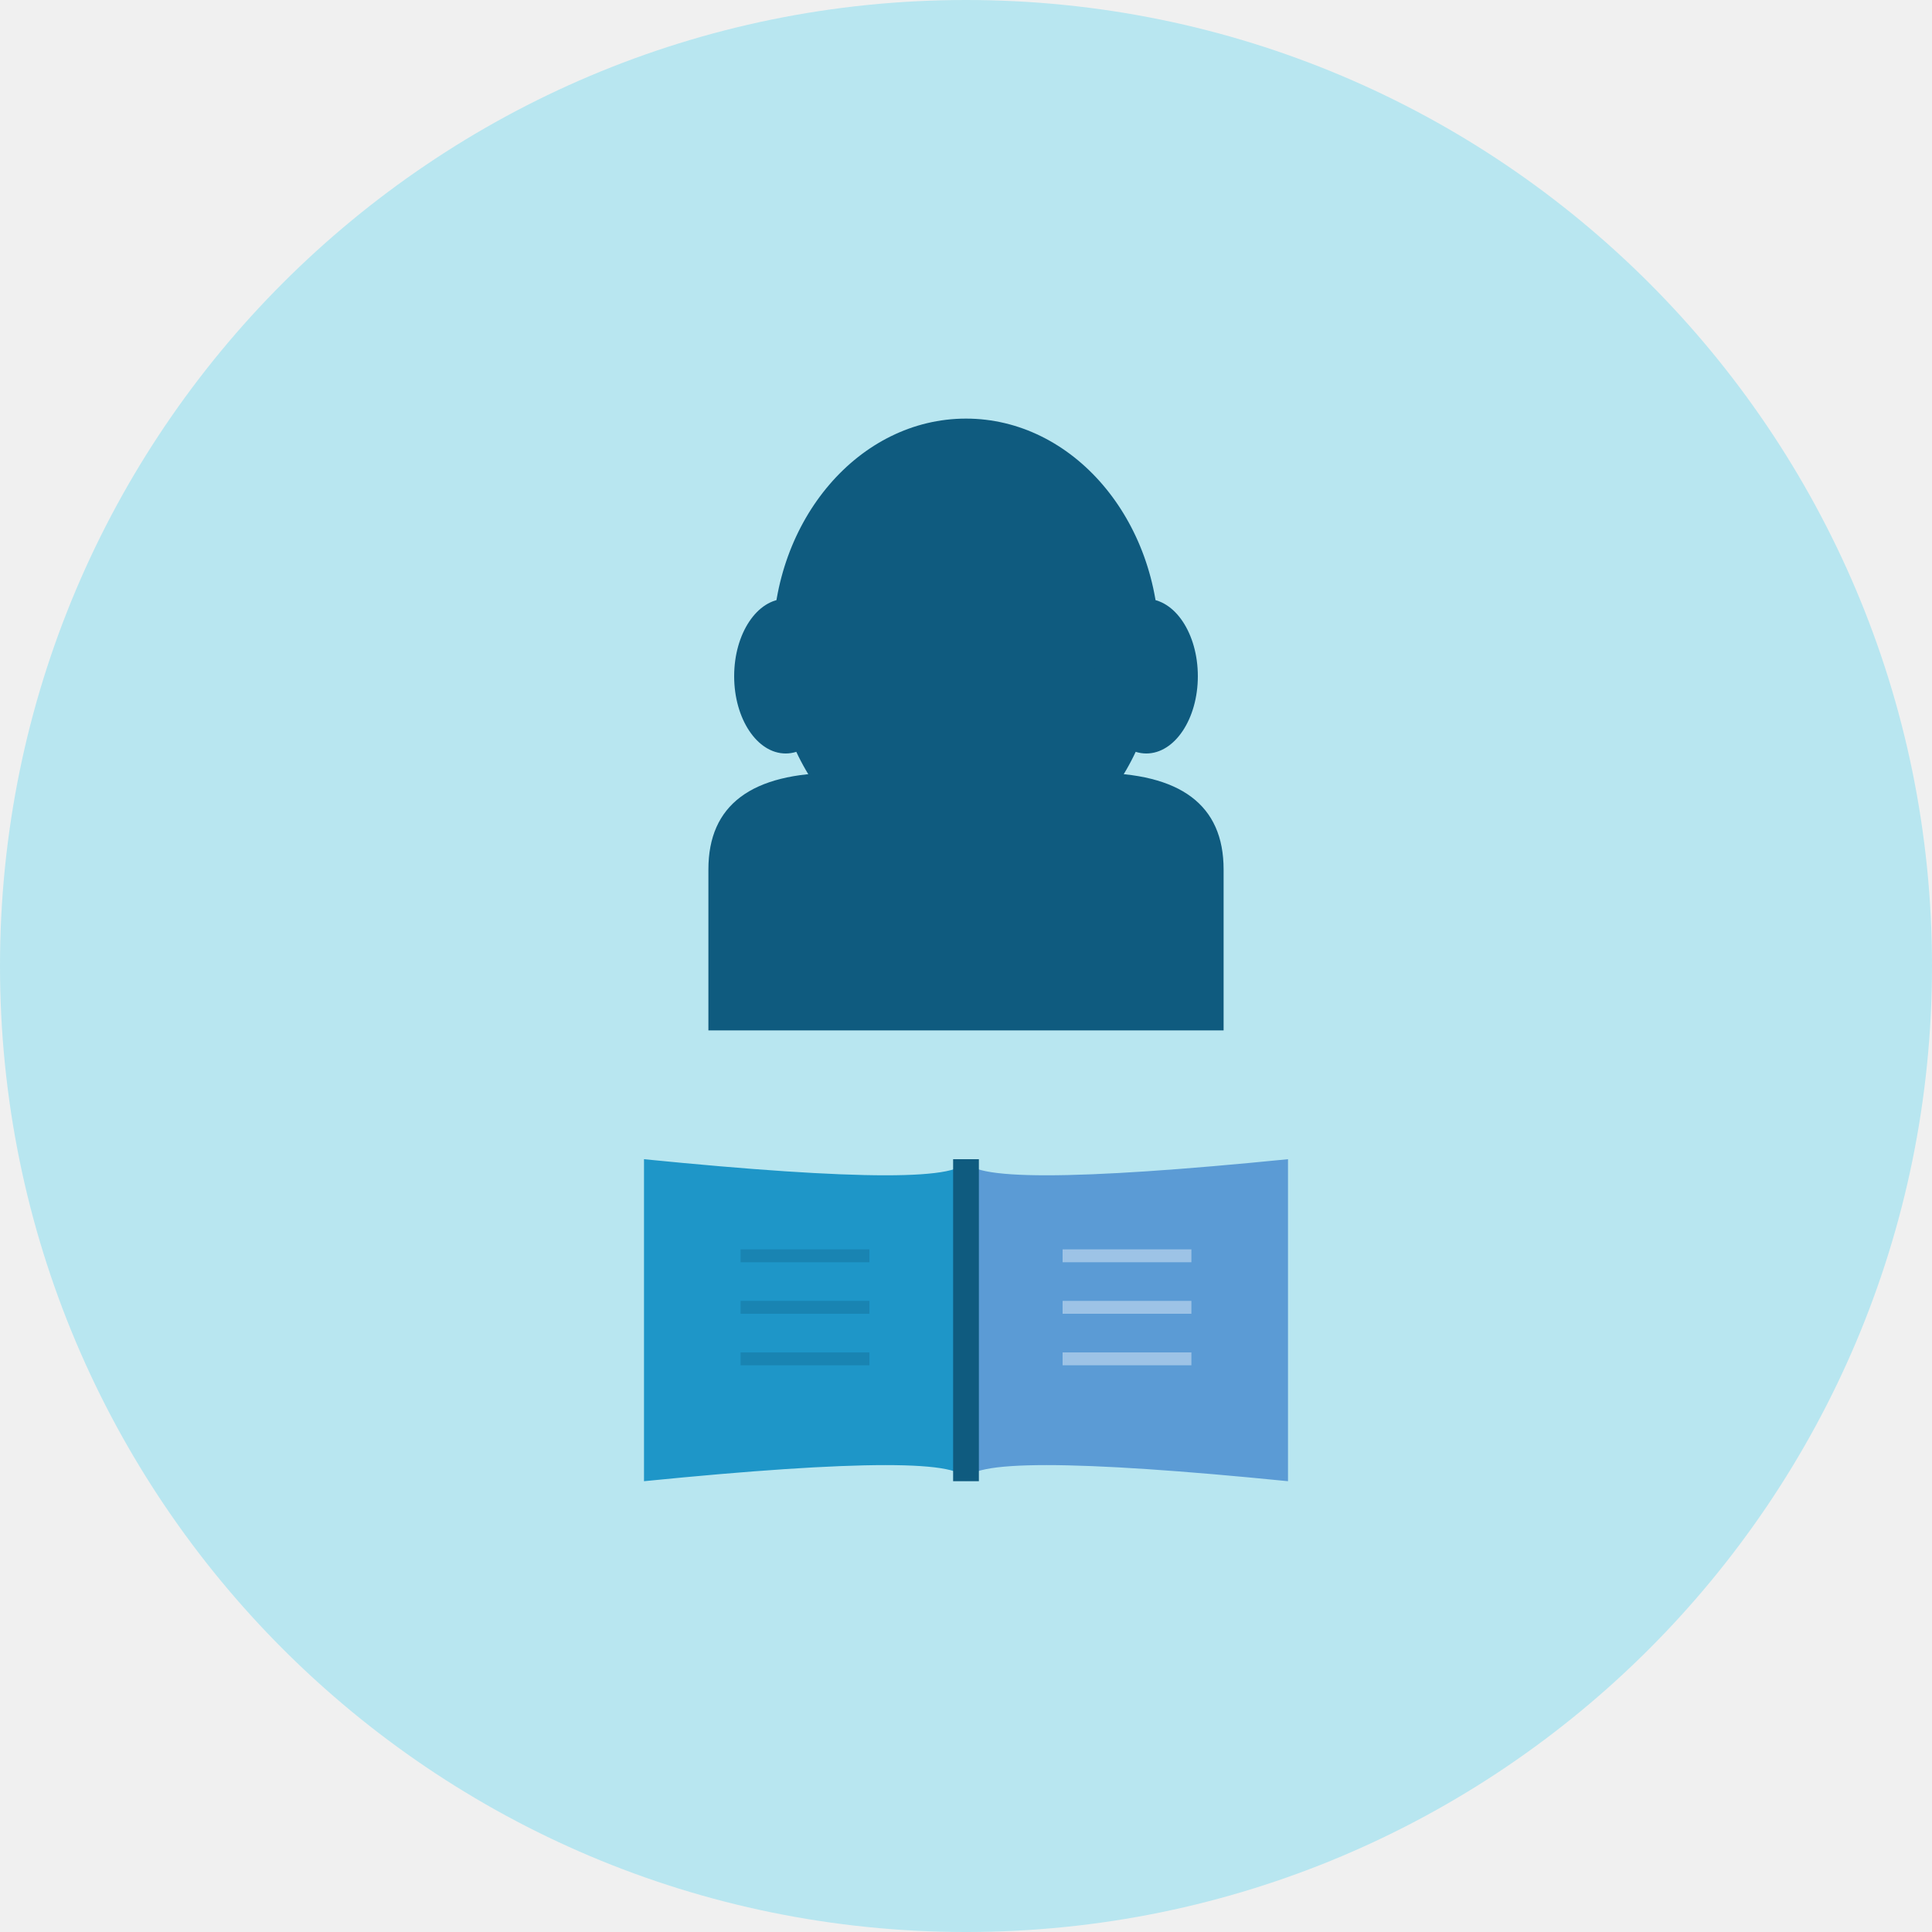
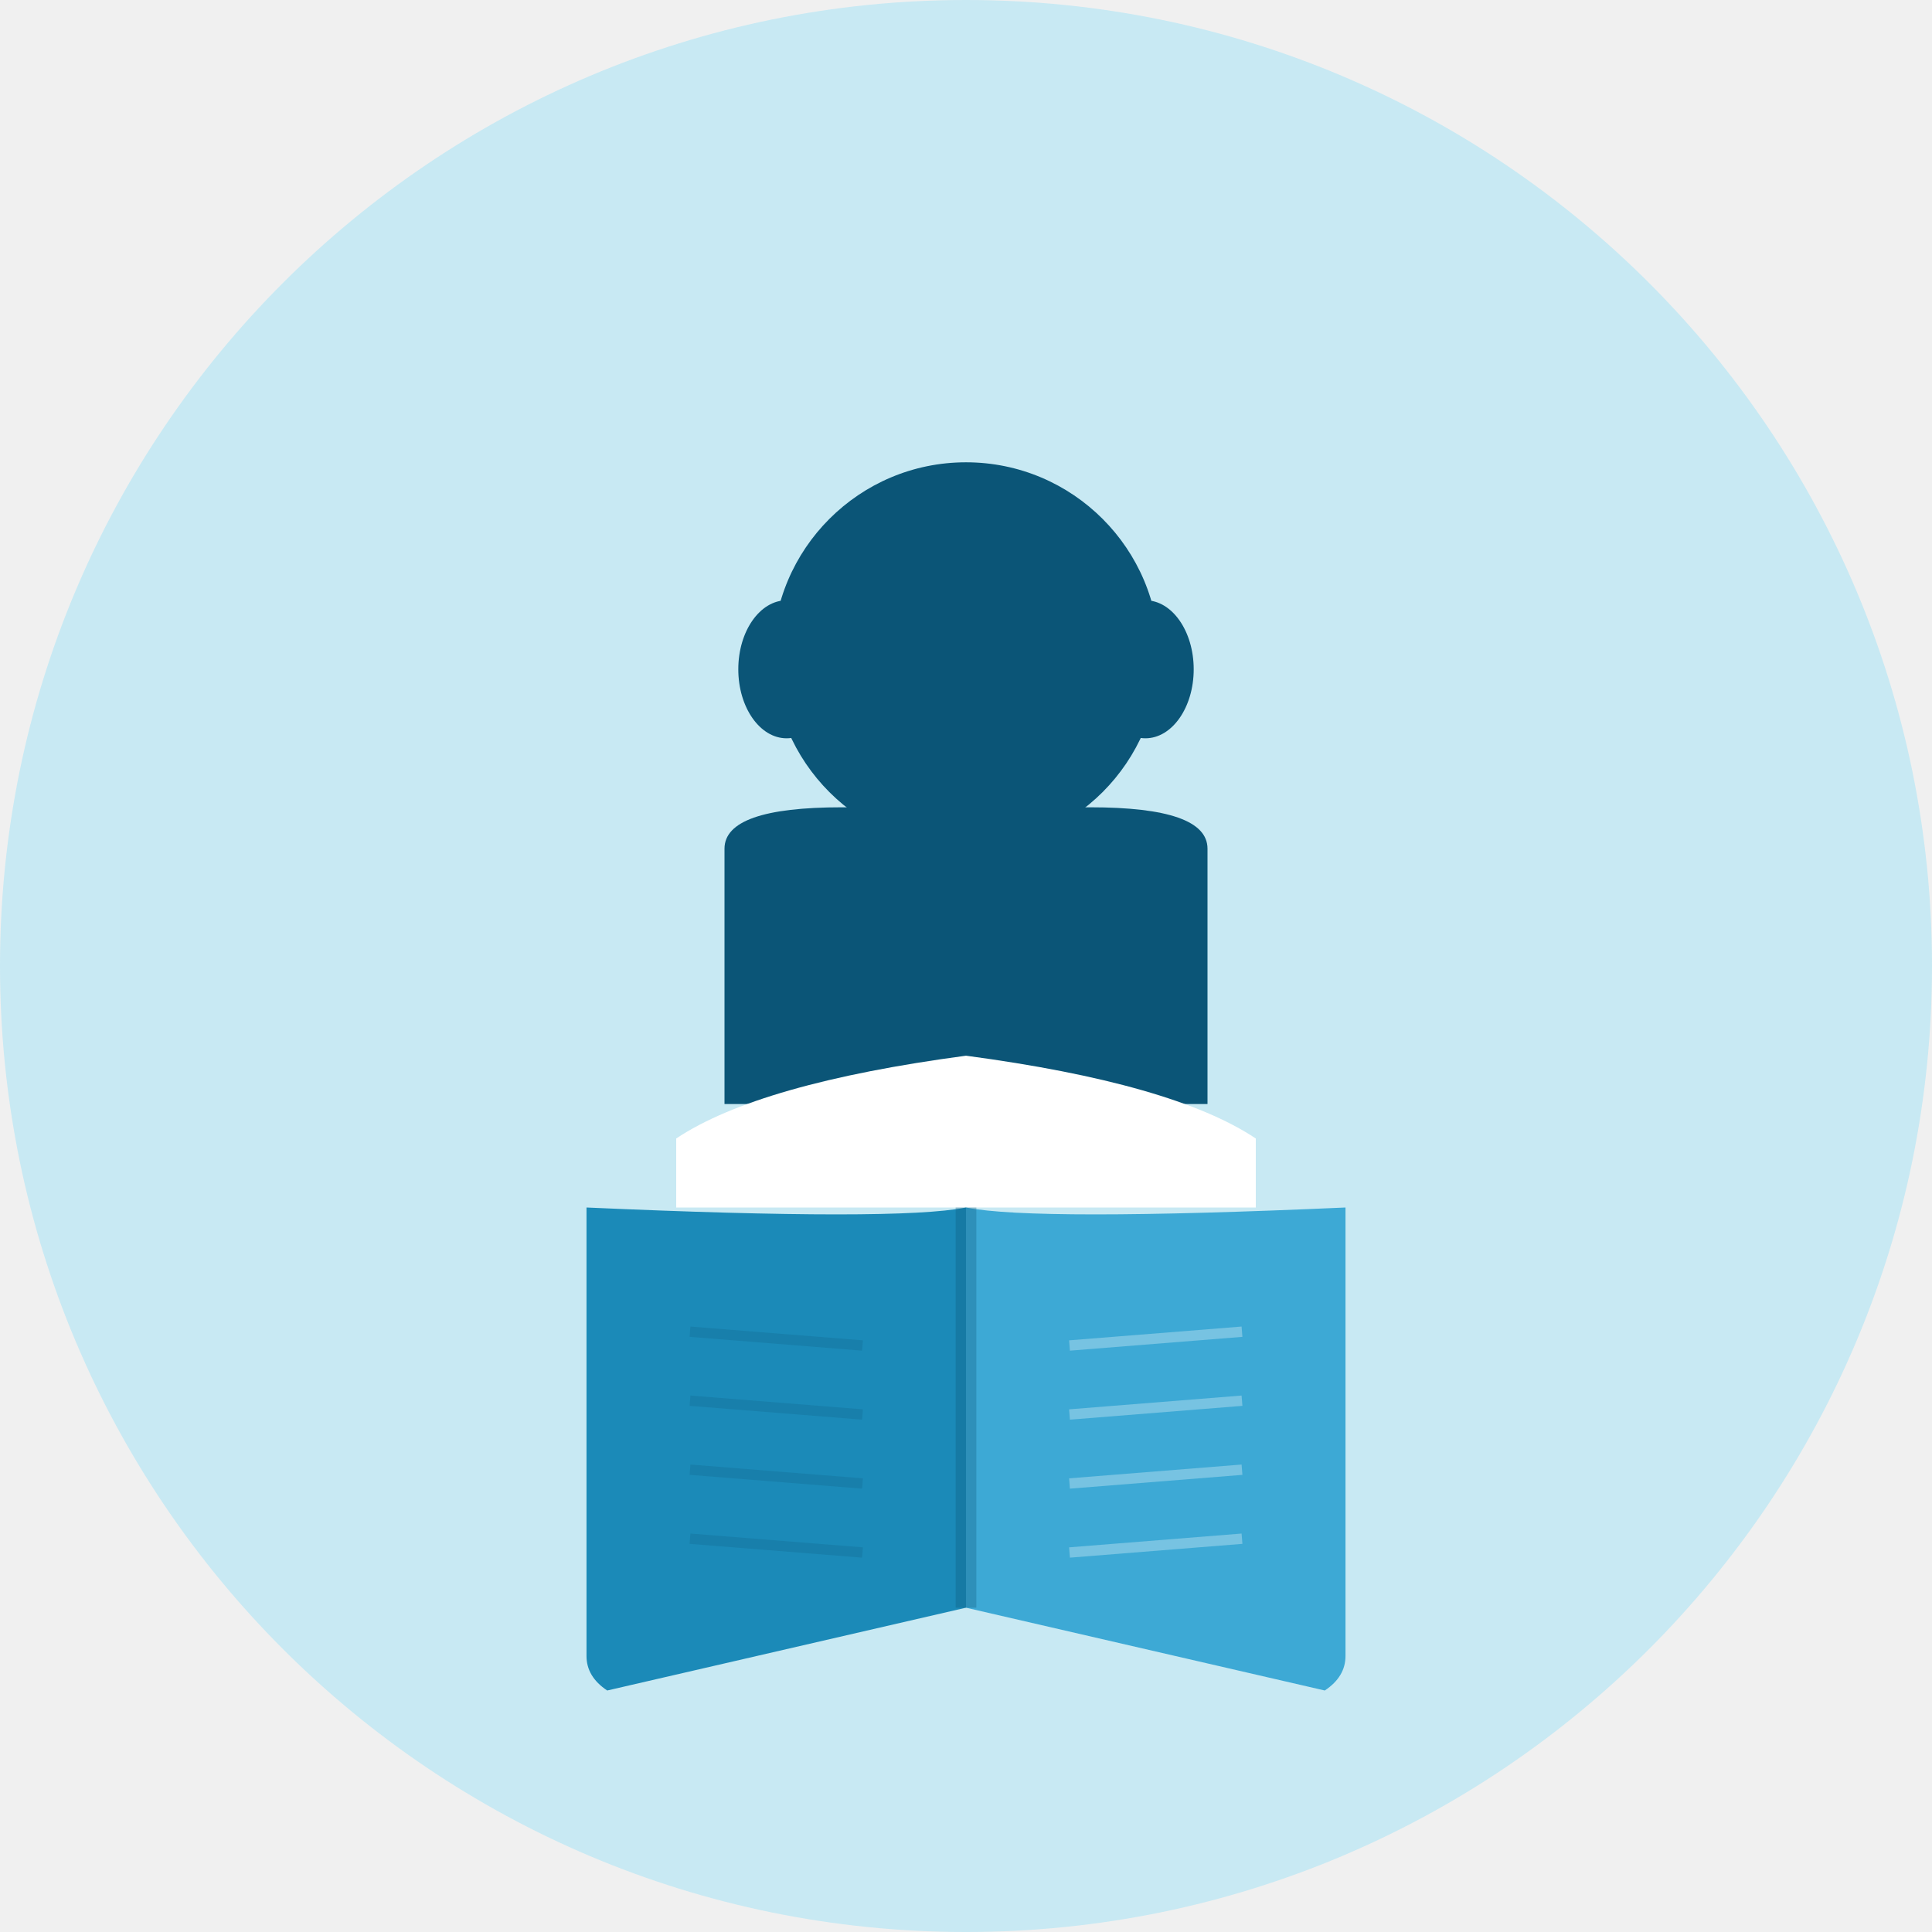
- <svg xmlns="http://www.w3.org/2000/svg" viewBox="0 0 300 300" fill="none">
-   <circle cx="150" cy="150" r="150" fill="#B8E6F0" />
-   <g transform="translate(150, 120)">
-     <ellipse cx="0" cy="-20" rx="30" ry="35" fill="#0F5B7F" />
-     <ellipse cx="-28" cy="-15" rx="8" ry="12" fill="#0F5B7F" />
-     <ellipse cx="28" cy="-15" rx="8" ry="12" fill="#0F5B7F" />
-     <path d="M -40 15 Q -40 0, -20 0 L 20 0 Q 40 0, 40 15 L 40 40 L -40 40 Z" fill="#0F5B7F" />
+ <svg xmlns="http://www.w3.org/2000/svg" viewBox="0 0 280 280" fill="none">
+   <circle cx="140" cy="140" r="140" fill="#C8E9F3" />
+   <g transform="translate(140, 95)">
+     <circle cx="0" cy="0" r="28" fill="#0B5577" />
+     <ellipse cx="-26" cy="2" rx="7" ry="10" fill="#0B5577" />
+     <ellipse cx="26" cy="2" rx="7" ry="10" fill="#0B5577" />
+     <path d="M -35 28 Q -35 22, -18 22 L 18 22 Q 35 22, 35 28 L 35 65 L -35 65 Z" fill="#0B5577" />
  </g>
-   <g transform="translate(150, 180)">
-     <path d="M -50 0 L -50 50 Q 0 45, 0 50 L 0 0 Q 0 5, -50 0 Z" fill="#1E96C8" />
-     <path d="M 0 0 L 0 50 Q 0 45, 50 50 L 50 0 Q 0 5, 0 0 Z" fill="#5B9BD5" />
-     <rect x="-2" y="0" width="4" height="50" fill="#0F5B7F" />
-     <line x1="-35" y1="15" x2="-15" y2="15" stroke="#0F5B7F" stroke-width="2" opacity="0.3" />
-     <line x1="-35" y1="23" x2="-15" y2="23" stroke="#0F5B7F" stroke-width="2" opacity="0.3" />
-     <line x1="-35" y1="31" x2="-15" y2="31" stroke="#0F5B7F" stroke-width="2" opacity="0.3" />
-     <line x1="15" y1="15" x2="35" y2="15" stroke="#FFFFFF" stroke-width="2" opacity="0.4" />
-     <line x1="15" y1="23" x2="35" y2="23" stroke="#FFFFFF" stroke-width="2" opacity="0.4" />
-     <line x1="15" y1="31" x2="35" y2="31" stroke="#FFFFFF" stroke-width="2" opacity="0.4" />
+   <g transform="translate(140, 165)">
+     <path d="M -42 0 Q -30 -8, 0 -12 Q 30 -8, 42 0 L 42 10 L -42 10 Z" fill="#FFFFFF" />
+     <path d="M -55 10 L -55 75 Q -55 78, -52 80 L 0 68 L 0 10 Q -10 12, -55 10 Z" fill="#1B8AB8" />
+     <path d="M 0 10 L 0 68 L 52 80 Q 55 78, 55 75 L 55 10 Q 10 12, 0 10 Z" fill="#3DA9D5" />
+     <rect x="-1.5" y="10" width="3" height="58" fill="#0B5577" opacity="0.3" />
+     <line x1="-40" y1="28" x2="-15" y2="30" stroke="#0B5577" stroke-width="1.5" opacity="0.2" />
+     <line x1="-40" y1="38" x2="-15" y2="40" stroke="#0B5577" stroke-width="1.5" opacity="0.2" />
+     <line x1="-40" y1="48" x2="-15" y2="50" stroke="#0B5577" stroke-width="1.5" opacity="0.2" />
+     <line x1="-40" y1="58" x2="-15" y2="60" stroke="#0B5577" stroke-width="1.5" opacity="0.2" />
+     <line x1="15" y1="30" x2="40" y2="28" stroke="#FFFFFF" stroke-width="1.5" opacity="0.3" />
+     <line x1="15" y1="40" x2="40" y2="38" stroke="#FFFFFF" stroke-width="1.5" opacity="0.3" />
+     <line x1="15" y1="50" x2="40" y2="48" stroke="#FFFFFF" stroke-width="1.5" opacity="0.3" />
+     <line x1="15" y1="60" x2="40" y2="58" stroke="#FFFFFF" stroke-width="1.5" opacity="0.3" />
  </g>
</svg>
